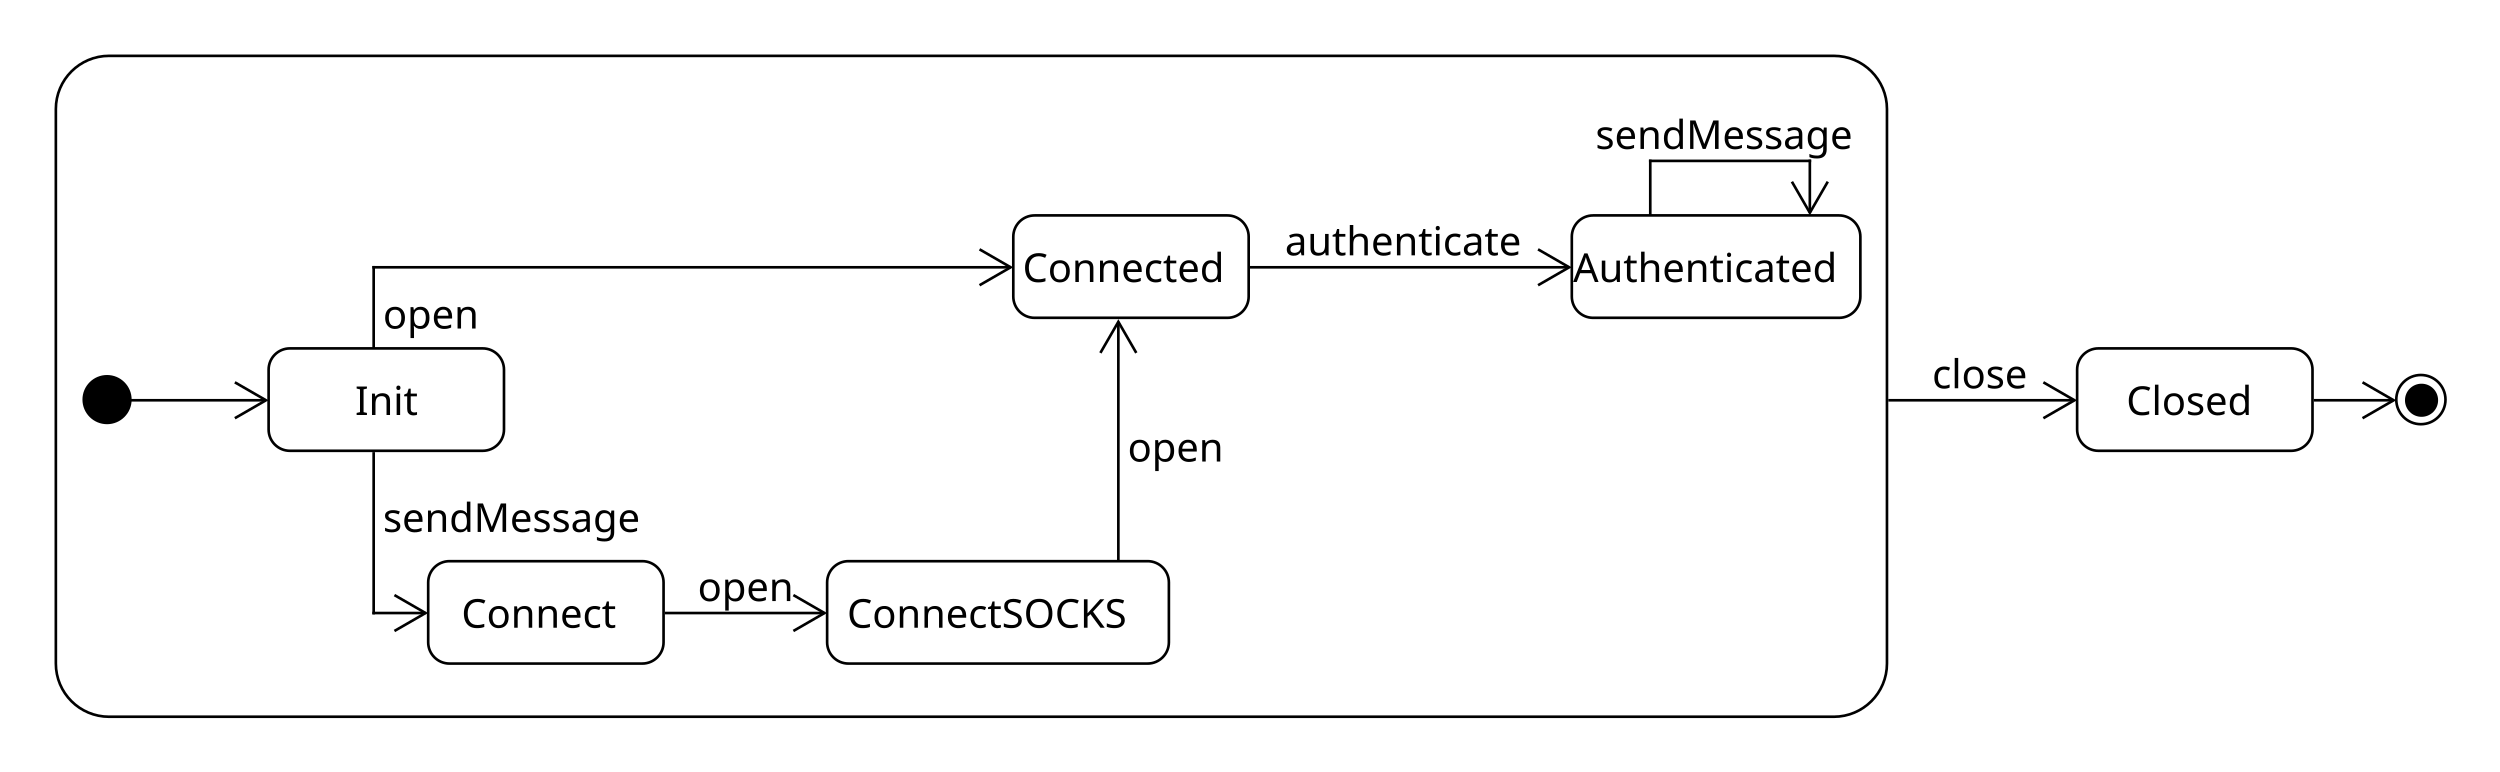
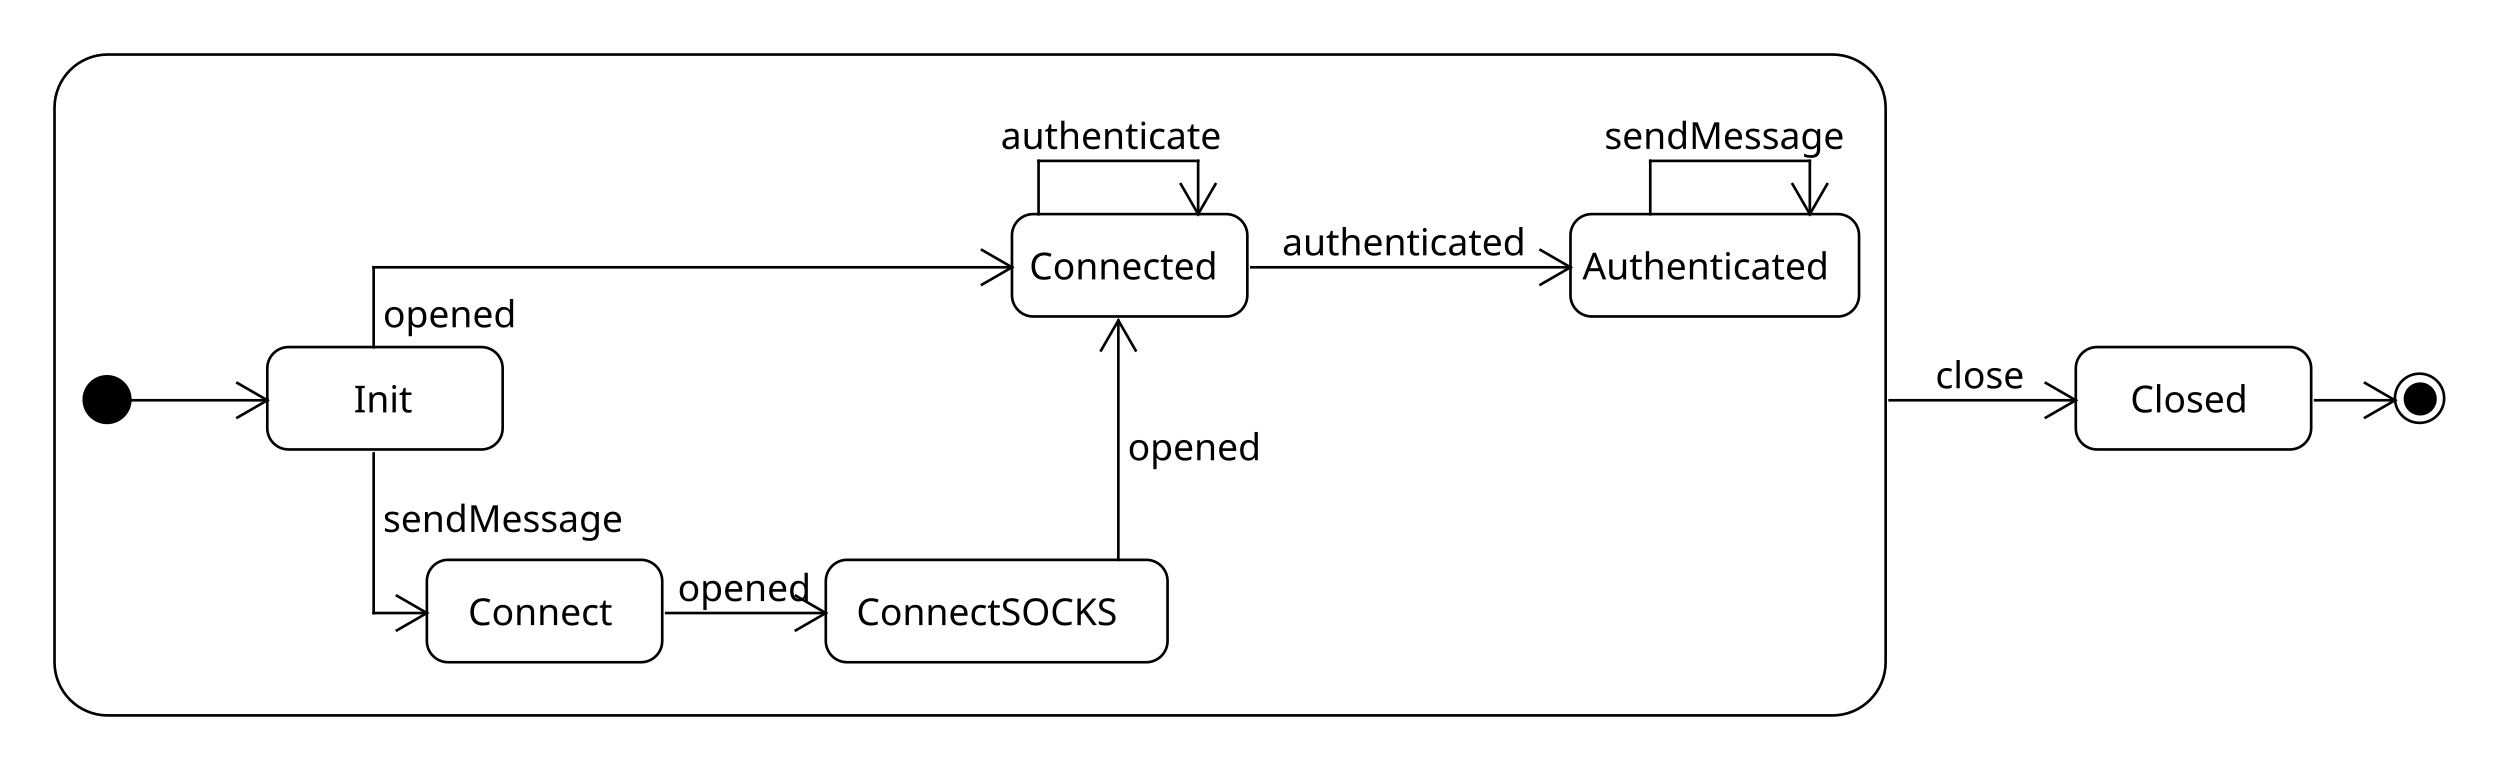
- <svg xmlns="http://www.w3.org/2000/svg" fill-opacity="1" color-rendering="auto" color-interpolation="auto" text-rendering="auto" stroke="black" stroke-linecap="square" width="940" stroke-miterlimit="10" shape-rendering="auto" stroke-opacity="1" fill="black" stroke-dasharray="none" font-weight="normal" stroke-width="1" viewBox="230 320 940 290" height="290" font-family="'Dialog'" font-style="normal" stroke-linejoin="miter" font-size="12px" stroke-dashoffset="0" image-rendering="auto">
+ <svg xmlns="http://www.w3.org/2000/svg" fill-opacity="1" color-rendering="auto" color-interpolation="auto" stroke="black" text-rendering="auto" stroke-linecap="square" width="940" stroke-miterlimit="10" stroke-opacity="1" shape-rendering="auto" fill="black" stroke-dasharray="none" font-weight="normal" stroke-width="1" viewBox="230 320 940 290" height="290" font-family="'Dialog'" font-style="normal" stroke-linejoin="miter" font-size="12px" stroke-dashoffset="0" image-rendering="auto">
  <defs id="genericDefs" />
  <g>
    <defs id="defs1">
      <clipPath clipPathUnits="userSpaceOnUse" id="clipPath1">
        <path d="M0 0 L2147483647 0 L2147483647 2147483647 L0 2147483647 L0 0 Z" />
      </clipPath>
      <clipPath clipPathUnits="userSpaceOnUse" id="clipPath2">
        <path d="M0 0 L0 20 L20 20 L20 0 Z" />
      </clipPath>
      <clipPath clipPathUnits="userSpaceOnUse" id="clipPath3">
-         <path d="M-0.5 -0.5 L-0.5 19.5 L19.5 19.5 L19.5 -0.5 Z" />
+         <path d="M0 0 L0 250 L690 250 L690 0 Z" />
      </clipPath>
      <clipPath clipPathUnits="userSpaceOnUse" id="clipPath4">
-         <path d="M0 0 L0 250 L690 250 L690 0 Z" />
+         <path d="M0 0 L0 40 L90 40 L90 0 Z" />
      </clipPath>
      <clipPath clipPathUnits="userSpaceOnUse" id="clipPath5">
-         <path d="M-0.5 -0.5 L-0.5 249.5 L689.5 249.5 L689.5 -0.5 Z" />
+         <path d="M0 0 L0 40 L110 40 L110 0 Z" />
      </clipPath>
      <clipPath clipPathUnits="userSpaceOnUse" id="clipPath6">
-         <path d="M0 0 L0 40 L90 40 L90 0 Z" />
+         <path d="M0 0 L0 40 L130 40 L130 0 Z" />
      </clipPath>
      <clipPath clipPathUnits="userSpaceOnUse" id="clipPath7">
-         <path d="M-0.5 -0.5 L-0.5 39.5 L89.5 39.5 L89.5 -0.5 Z" />
+         <path d="M0 0 L0 60 L110 60 L110 0 Z" />
      </clipPath>
      <clipPath clipPathUnits="userSpaceOnUse" id="clipPath8">
-         <path d="M0 0 L0 40 L110 40 L110 0 Z" />
+         <path d="M0 0 L0 30 L60 30 L60 0 Z" />
      </clipPath>
      <clipPath clipPathUnits="userSpaceOnUse" id="clipPath9">
-         <path d="M-0.5 -0.5 L-0.5 39.5 L109.5 39.5 L109.5 -0.5 Z" />
+         <path d="M0 0 L0 40 L100 40 L100 0 Z" />
      </clipPath>
      <clipPath clipPathUnits="userSpaceOnUse" id="clipPath10">
-         <path d="M0 0 L0 40 L130 40 L130 0 Z" />
+         <path d="M0 0 L0 40 L150 40 L150 0 Z" />
      </clipPath>
      <clipPath clipPathUnits="userSpaceOnUse" id="clipPath11">
-         <path d="M-0.5 -0.5 L-0.5 39.5 L129.5 39.5 L129.5 -0.5 Z" />
+         <path d="M0 0 L0 120 L80 120 L80 0 Z" />
      </clipPath>
      <clipPath clipPathUnits="userSpaceOnUse" id="clipPath12">
-         <path d="M0 0 L0 30 L60 30 L60 0 Z" />
+         <path d="M0 0 L0 90 L120 90 L120 0 Z" />
      </clipPath>
      <clipPath clipPathUnits="userSpaceOnUse" id="clipPath13">
-         <path d="M0 0 L0 40 L100 40 L100 0 Z" />
+         <path d="M0 0 L0 60 L270 60 L270 0 Z" />
      </clipPath>
      <clipPath clipPathUnits="userSpaceOnUse" id="clipPath14">
-         <path d="M0 0 L0 60 L110 60 L110 0 Z" />
-       </clipPath>
-       <clipPath clipPathUnits="userSpaceOnUse" id="clipPath15">
-         <path d="M0 0 L0 40 L150 40 L150 0 Z" />
-       </clipPath>
-       <clipPath clipPathUnits="userSpaceOnUse" id="clipPath16">
-         <path d="M0 0 L0 120 L60 120 L60 0 Z" />
-       </clipPath>
-       <clipPath clipPathUnits="userSpaceOnUse" id="clipPath17">
-         <path d="M0 0 L0 90 L130 90 L130 0 Z" />
-       </clipPath>
-       <clipPath clipPathUnits="userSpaceOnUse" id="clipPath18">
-         <path d="M0 0 L0 60 L270 60 L270 0 Z" />
-       </clipPath>
-       <clipPath clipPathUnits="userSpaceOnUse" id="clipPath19">
        <path d="M0 0 L0 30 L90 30 L90 0 Z" />
      </clipPath>
    </defs>
    <g fill="rgb(255,255,255)" fill-opacity="0" transform="translate(1130,460)" stroke-opacity="0" stroke="rgb(255,255,255)">
      <circle r="9.25" clip-path="url(#clipPath2)" cx="9.75" cy="9.75" stroke="none" />
    </g>
-     <g transform="translate(1130.5,460.5)">
-       <circle fill="none" r="9.25" clip-path="url(#clipPath3)" cx="9.75" cy="9.75" />
-       <circle r="6.227" clip-path="url(#clipPath3)" cx="10" cy="10" stroke="none" />
+     <g transform="translate(1130,460)">
+       <circle fill="none" r="9.25" clip-path="url(#clipPath2)" cx="9.75" cy="9.75" />
+       <circle r="6.227" clip-path="url(#clipPath2)" cx="10" cy="10" stroke="none" />
    </g>
-     <g fill="rgb(255,255,255)" fill-opacity="0" transform="translate(1130.5,460.5)" stroke-opacity="0" stroke="rgb(255,255,255)">
-       <circle fill="none" r="6.227" clip-path="url(#clipPath3)" cx="10" cy="10" />
+     <g fill="rgb(255,255,255)" fill-opacity="0" transform="translate(1130,460)" stroke-opacity="0" stroke="rgb(255,255,255)">
+       <circle fill="none" r="6.227" clip-path="url(#clipPath2)" cx="10" cy="10" />
    </g>
    <g fill="rgb(255,255,255)" fill-opacity="0" transform="translate(250,340)" stroke-opacity="0" stroke="rgb(255,255,255)">
-       <rect x="0.5" y="0.5" clip-path="url(#clipPath4)" width="688.5" rx="20" ry="20" height="248.5" stroke="none" />
+       <rect x="0.5" y="0.5" clip-path="url(#clipPath3)" width="688.5" rx="20" ry="20" height="248.5" stroke="none" />
    </g>
-     <g transform="translate(250.5,340.5)">
-       <rect x="0.5" y="0.5" clip-path="url(#clipPath5)" fill="none" width="688.5" rx="20" ry="20" height="248.5" />
+     <g transform="translate(250,340)">
+       <rect x="0.5" y="0.5" clip-path="url(#clipPath3)" fill="none" width="688.5" rx="20" ry="20" height="248.5" />
    </g>
    <g fill="rgb(255,255,255)" fill-opacity="0" transform="translate(1010,450)" stroke-opacity="0" stroke="rgb(255,255,255)">
-       <rect x="0.5" y="0.5" clip-path="url(#clipPath6)" width="88.5" rx="8" ry="8" height="38.5" stroke="none" />
+       <rect x="0.5" y="0.5" clip-path="url(#clipPath4)" width="88.5" rx="8" ry="8" height="38.5" stroke="none" />
    </g>
-     <g transform="translate(1010.5,450.5)">
-       <rect x="0.5" y="0.5" clip-path="url(#clipPath7)" fill="none" width="88.5" rx="8" ry="8" height="38.5" />
-       <text x="19" font-size="15px" y="25.531" clip-path="url(#clipPath7)" font-family="sans-serif" stroke="none" xml:space="preserve">Closed</text>
+     <g transform="translate(1010,450)">
+       <rect x="0.5" y="0.5" clip-path="url(#clipPath4)" fill="none" width="88.5" rx="8" ry="8" height="38.5" />
+       <text x="21" font-size="14px" y="25.055" clip-path="url(#clipPath4)" font-family="sans-serif" stroke="none" xml:space="preserve">Closed</text>
    </g>
    <g fill="rgb(255,255,255)" fill-opacity="0" transform="translate(820,400)" stroke-opacity="0" stroke="rgb(255,255,255)">
-       <rect x="0.5" y="0.5" clip-path="url(#clipPath8)" width="108.5" rx="8" ry="8" height="38.5" stroke="none" />
+       <rect x="0.5" y="0.5" clip-path="url(#clipPath5)" width="108.5" rx="8" ry="8" height="38.5" stroke="none" />
    </g>
-     <g transform="translate(820.5,400.5)">
-       <rect x="0.5" y="0.5" clip-path="url(#clipPath9)" fill="none" width="108.5" rx="8" ry="8" height="38.5" />
-       <text x="1" font-size="15px" y="25.531" clip-path="url(#clipPath9)" font-family="sans-serif" stroke="none" xml:space="preserve">Authenticated</text>
+     <g transform="translate(820,400)">
+       <rect x="0.5" y="0.5" clip-path="url(#clipPath5)" fill="none" width="108.5" rx="8" ry="8" height="38.5" />
+       <text x="5" font-size="14px" y="25.055" clip-path="url(#clipPath5)" font-family="sans-serif" stroke="none" xml:space="preserve">Authenticated</text>
    </g>
    <g fill="rgb(255,255,255)" fill-opacity="0" transform="translate(610,400)" stroke-opacity="0" stroke="rgb(255,255,255)">
-       <rect x="0.5" y="0.5" clip-path="url(#clipPath6)" width="88.5" rx="8" ry="8" height="38.5" stroke="none" />
+       <rect x="0.5" y="0.5" clip-path="url(#clipPath4)" width="88.5" rx="8" ry="8" height="38.5" stroke="none" />
    </g>
-     <g transform="translate(610.5,400.5)">
-       <rect x="0.5" y="0.5" clip-path="url(#clipPath7)" fill="none" width="88.5" rx="8" ry="8" height="38.5" />
-       <text x="4" font-size="15px" y="25.531" clip-path="url(#clipPath7)" font-family="sans-serif" stroke="none" xml:space="preserve">Connected</text>
+     <g transform="translate(610,400)">
+       <rect x="0.5" y="0.5" clip-path="url(#clipPath4)" fill="none" width="88.5" rx="8" ry="8" height="38.5" />
+       <text x="7" font-size="14px" y="25.055" clip-path="url(#clipPath4)" font-family="sans-serif" stroke="none" xml:space="preserve">Connected</text>
    </g>
    <g fill="rgb(255,255,255)" fill-opacity="0" transform="translate(330,450)" stroke-opacity="0" stroke="rgb(255,255,255)">
-       <rect x="0.5" y="0.5" clip-path="url(#clipPath6)" width="88.5" rx="8" ry="8" height="38.5" stroke="none" />
+       <rect x="0.5" y="0.5" clip-path="url(#clipPath4)" width="88.5" rx="8" ry="8" height="38.5" stroke="none" />
    </g>
-     <g transform="translate(330.5,450.5)">
-       <rect x="0.5" y="0.5" clip-path="url(#clipPath7)" fill="none" width="88.5" rx="8" ry="8" height="38.5" />
-       <text x="33" font-size="15px" y="25.531" clip-path="url(#clipPath7)" font-family="sans-serif" stroke="none" xml:space="preserve">Init</text>
+     <g transform="translate(330,450)">
+       <rect x="0.5" y="0.5" clip-path="url(#clipPath4)" fill="none" width="88.5" rx="8" ry="8" height="38.5" />
+       <text x="33" font-size="14px" y="25.055" clip-path="url(#clipPath4)" font-family="sans-serif" stroke="none" xml:space="preserve">Init</text>
    </g>
    <g fill="rgb(255,255,255)" fill-opacity="0" transform="translate(390,530)" stroke-opacity="0" stroke="rgb(255,255,255)">
-       <rect x="0.5" y="0.5" clip-path="url(#clipPath6)" width="88.5" rx="8" ry="8" height="38.5" stroke="none" />
+       <rect x="0.5" y="0.5" clip-path="url(#clipPath4)" width="88.5" rx="8" ry="8" height="38.5" stroke="none" />
    </g>
-     <g transform="translate(390.5,530.5)">
-       <rect x="0.5" y="0.5" clip-path="url(#clipPath7)" fill="none" width="88.5" rx="8" ry="8" height="38.5" />
-       <text x="13" font-size="15px" y="25.531" clip-path="url(#clipPath7)" font-family="sans-serif" stroke="none" xml:space="preserve">Connect</text>
+     <g transform="translate(390,530)">
+       <rect x="0.5" y="0.5" clip-path="url(#clipPath4)" fill="none" width="88.5" rx="8" ry="8" height="38.5" />
+       <text x="16" font-size="14px" y="25.055" clip-path="url(#clipPath4)" font-family="sans-serif" stroke="none" xml:space="preserve">Connect</text>
    </g>
    <g fill="rgb(255,255,255)" fill-opacity="0" transform="translate(540,530)" stroke-opacity="0" stroke="rgb(255,255,255)">
-       <rect x="0.5" y="0.5" clip-path="url(#clipPath10)" width="128.5" rx="8" ry="8" height="38.5" stroke="none" />
+       <rect x="0.5" y="0.5" clip-path="url(#clipPath6)" width="128.5" rx="8" ry="8" height="38.5" stroke="none" />
    </g>
-     <g transform="translate(540.5,530.5)">
-       <rect x="0.5" y="0.5" clip-path="url(#clipPath11)" fill="none" width="128.5" rx="8" ry="8" height="38.5" />
-       <text x="8" font-size="15px" y="25.531" clip-path="url(#clipPath11)" font-family="sans-serif" stroke="none" xml:space="preserve">ConnectSOCKS</text>
+     <g transform="translate(540,530)">
+       <rect x="0.5" y="0.5" clip-path="url(#clipPath6)" fill="none" width="128.5" rx="8" ry="8" height="38.5" />
+       <text x="12" font-size="14px" y="25.055" clip-path="url(#clipPath6)" font-family="sans-serif" stroke="none" xml:space="preserve">ConnectSOCKS</text>
    </g>
    <g transform="translate(260,460)">
      <circle r="8.75" clip-path="url(#clipPath2)" cx="10.25" cy="10.25" stroke="none" />
      <circle fill="none" r="8.75" clip-path="url(#clipPath2)" cx="10.25" cy="10.25" />
    </g>
+     <g transform="translate(600,360)">
+       <path fill="none" d="M20.5 40.5 L20.5 20.5" clip-path="url(#clipPath7)" />
+       <path fill="none" d="M20.5 20.5 L80.5 20.5" clip-path="url(#clipPath7)" />
+       <path fill="none" d="M80.5 20.5 L80.5 40.5" clip-path="url(#clipPath7)" />
+       <path fill="none" d="M74 29.242 L80.5 40.5 L87 29.242" clip-path="url(#clipPath7)" />
+       <text x="6.262" font-size="14px" y="16" clip-path="url(#clipPath7)" font-family="sans-serif" stroke="none" xml:space="preserve">authenticate</text>
+     </g>
    <g transform="translate(1090,460)">
-       <path fill="none" d="M10.5 10.5 L39.5 10.5" clip-path="url(#clipPath12)" />
-       <path fill="none" d="M28.742 17 L40 10.5 L28.742 4" clip-path="url(#clipPath12)" />
+       <path fill="none" d="M10.5 10.5 L40.5 10.5" clip-path="url(#clipPath8)" />
+       <path fill="none" d="M29.242 17 L40.5 10.5 L29.242 4" clip-path="url(#clipPath8)" />
    </g>
    <g transform="translate(930,450)">
-       <path fill="none" d="M10.5 20.5 L79.5 20.5" clip-path="url(#clipPath13)" />
-       <path fill="none" d="M68.742 27 L80 20.5 L68.742 14" clip-path="url(#clipPath13)" />
-       <text x="26.492" font-size="15px" y="16" clip-path="url(#clipPath13)" font-family="sans-serif" stroke="none" xml:space="preserve">close</text>
+       <path fill="none" d="M10.5 20.5 L80.5 20.5" clip-path="url(#clipPath9)" />
+       <path fill="none" d="M69.242 27 L80.5 20.5 L69.242 14" clip-path="url(#clipPath9)" />
+       <text x="27.722" font-size="14px" y="16" clip-path="url(#clipPath9)" font-family="sans-serif" stroke="none" xml:space="preserve">close</text>
    </g>
    <g transform="translate(830,360)">
-       <path fill="none" d="M20.5 40.5 L20.5 20.5" clip-path="url(#clipPath14)" />
-       <path fill="none" d="M20.5 20.5 L80.5 20.5" clip-path="url(#clipPath14)" />
-       <path fill="none" d="M80.5 20.5 L80.5 39.5" clip-path="url(#clipPath14)" />
-       <path fill="none" d="M74 28.742 L80.5 40 L87 28.742" clip-path="url(#clipPath14)" />
-       <text x="-0.105" font-size="15px" y="16" clip-path="url(#clipPath14)" font-family="sans-serif" stroke="none" xml:space="preserve">sendMessage</text>
+       <path fill="none" d="M20.5 40.5 L20.5 20.5" clip-path="url(#clipPath7)" />
+       <path fill="none" d="M20.5 20.5 L80.5 20.5" clip-path="url(#clipPath7)" />
+       <path fill="none" d="M80.5 20.5 L80.5 40.5" clip-path="url(#clipPath7)" />
+       <path fill="none" d="M74 29.242 L80.5 40.5 L87 29.242" clip-path="url(#clipPath7)" />
+       <text x="3.239" font-size="14px" y="16" clip-path="url(#clipPath7)" font-family="sans-serif" stroke="none" xml:space="preserve">sendMessage</text>
    </g>
    <g transform="translate(690,400)">
-       <path fill="none" d="M10.5 20.5 L129.5 20.5" clip-path="url(#clipPath15)" />
-       <path fill="none" d="M118.742 27 L130 20.5 L118.742 14" clip-path="url(#clipPath15)" />
-       <text x="23.139" font-size="15px" y="16" clip-path="url(#clipPath15)" font-family="sans-serif" stroke="none" xml:space="preserve">authenticate</text>
+       <path fill="none" d="M10.5 20.5 L130.5 20.5" clip-path="url(#clipPath10)" />
+       <path fill="none" d="M119.242 27 L130.5 20.5 L119.242 14" clip-path="url(#clipPath10)" />
+       <text x="22.088" font-size="14px" y="16" clip-path="url(#clipPath10)" font-family="sans-serif" stroke="none" xml:space="preserve">authenticated</text>
    </g>
    <g transform="translate(640,430)">
-       <path fill="none" d="M10.5 100.5 L10.5 11.5" clip-path="url(#clipPath16)" />
-       <path fill="none" d="M17 22.258 L10.5 11 L4 22.258" clip-path="url(#clipPath16)" />
-       <text x="14" font-size="15px" y="63.531" clip-path="url(#clipPath16)" font-family="sans-serif" stroke="none" xml:space="preserve">open</text>
+       <path fill="none" d="M10.5 100.5 L10.5 10.5" clip-path="url(#clipPath11)" />
+       <path fill="none" d="M17 21.758 L10.5 10.5 L4 21.758" clip-path="url(#clipPath11)" />
+       <text x="14" font-size="14px" y="63.055" clip-path="url(#clipPath11)" font-family="sans-serif" stroke="none" xml:space="preserve">opened</text>
    </g>
    <g transform="translate(470,530)">
-       <path fill="none" d="M10.5 20.5 L69.5 20.5" clip-path="url(#clipPath6)" />
-       <path fill="none" d="M58.742 27 L70 20.5 L58.742 14" clip-path="url(#clipPath6)" />
-       <text x="22.333" font-size="15px" y="16" clip-path="url(#clipPath6)" font-family="sans-serif" stroke="none" xml:space="preserve">open</text>
+       <path fill="none" d="M10.5 20.5 L70.5 20.5" clip-path="url(#clipPath4)" />
+       <path fill="none" d="M59.242 27 L70.5 20.5 L59.242 14" clip-path="url(#clipPath4)" />
+       <text x="14.802" font-size="14px" y="16" clip-path="url(#clipPath4)" font-family="sans-serif" stroke="none" xml:space="preserve">opened</text>
    </g>
    <g transform="translate(360,480)">
-       <path fill="none" d="M10.5 10.5 L10.5 70.5" clip-path="url(#clipPath17)" />
-       <path fill="none" d="M10.5 70.5 L29.5 70.5" clip-path="url(#clipPath17)" />
-       <path fill="none" d="M18.742 77 L30 70.5 L18.742 64" clip-path="url(#clipPath17)" />
-       <text x="14" font-size="15px" y="40" clip-path="url(#clipPath17)" font-family="sans-serif" stroke="none" xml:space="preserve">sendMessage</text>
+       <path fill="none" d="M10.5 10.5 L10.5 70.5" clip-path="url(#clipPath12)" />
+       <path fill="none" d="M10.5 70.5 L30.5 70.5" clip-path="url(#clipPath12)" />
+       <path fill="none" d="M19.242 77 L30.5 70.5 L19.242 64" clip-path="url(#clipPath12)" />
+       <text x="14" font-size="14px" y="40" clip-path="url(#clipPath12)" font-family="sans-serif" stroke="none" xml:space="preserve">sendMessage</text>
    </g>
    <g transform="translate(360,410)">
-       <path fill="none" d="M10.5 40.5 L10.5 10.5" clip-path="url(#clipPath18)" />
-       <path fill="none" d="M10.5 10.5 L249.5 10.5" clip-path="url(#clipPath18)" />
-       <path fill="none" d="M238.742 17 L250 10.5 L238.742 4" clip-path="url(#clipPath18)" />
-       <text x="14" font-size="15px" y="33.531" clip-path="url(#clipPath18)" font-family="sans-serif" stroke="none" xml:space="preserve">open</text>
+       <path fill="none" d="M10.5 40.5 L10.5 10.5" clip-path="url(#clipPath13)" />
+       <path fill="none" d="M10.5 10.5 L250.5 10.5" clip-path="url(#clipPath13)" />
+       <path fill="none" d="M239.242 17 L250.5 10.5 L239.242 4" clip-path="url(#clipPath13)" />
+       <text x="14" font-size="14px" y="33.055" clip-path="url(#clipPath13)" font-family="sans-serif" stroke="none" xml:space="preserve">opened</text>
    </g>
    <g transform="translate(260,460)">
-       <path fill="none" d="M10.5 10.5 L69.5 10.5" clip-path="url(#clipPath19)" />
-       <path fill="none" d="M58.742 17 L70 10.5 L58.742 4" clip-path="url(#clipPath19)" />
+       <path fill="none" d="M10.5 10.5 L70.5 10.5" clip-path="url(#clipPath14)" />
+       <path fill="none" d="M59.242 17 L70.5 10.5 L59.242 4" clip-path="url(#clipPath14)" />
    </g>
  </g>
</svg>
